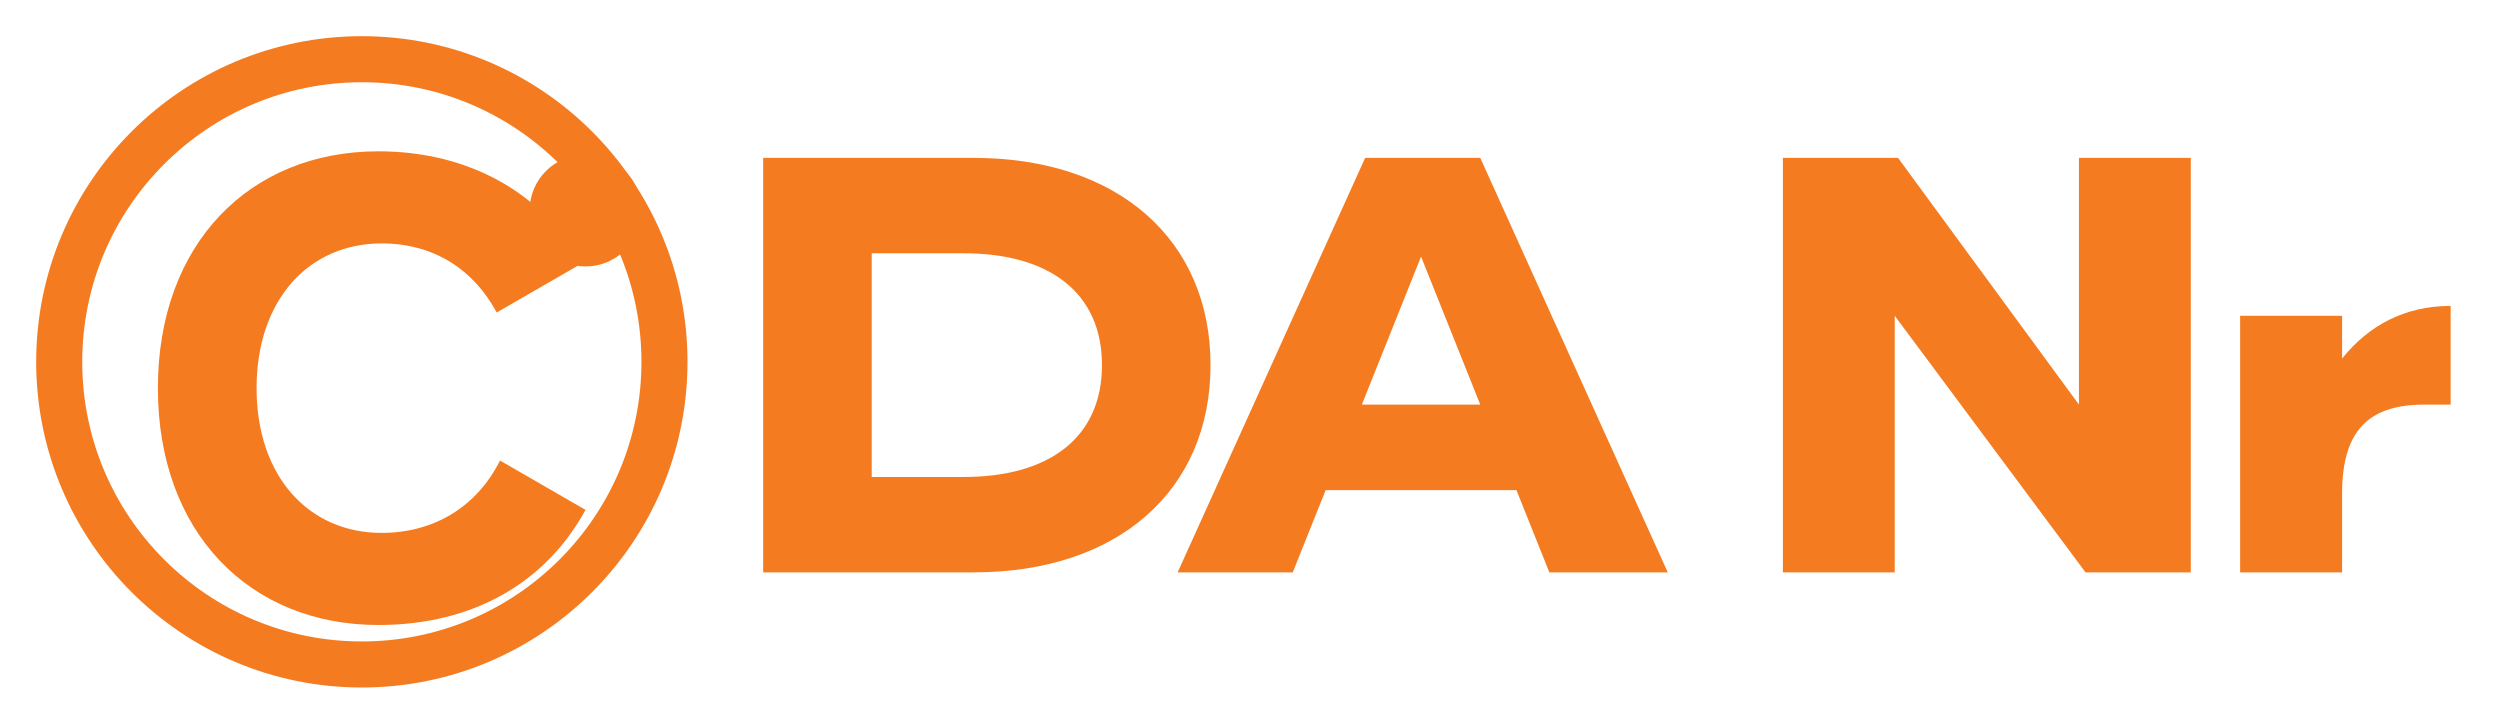
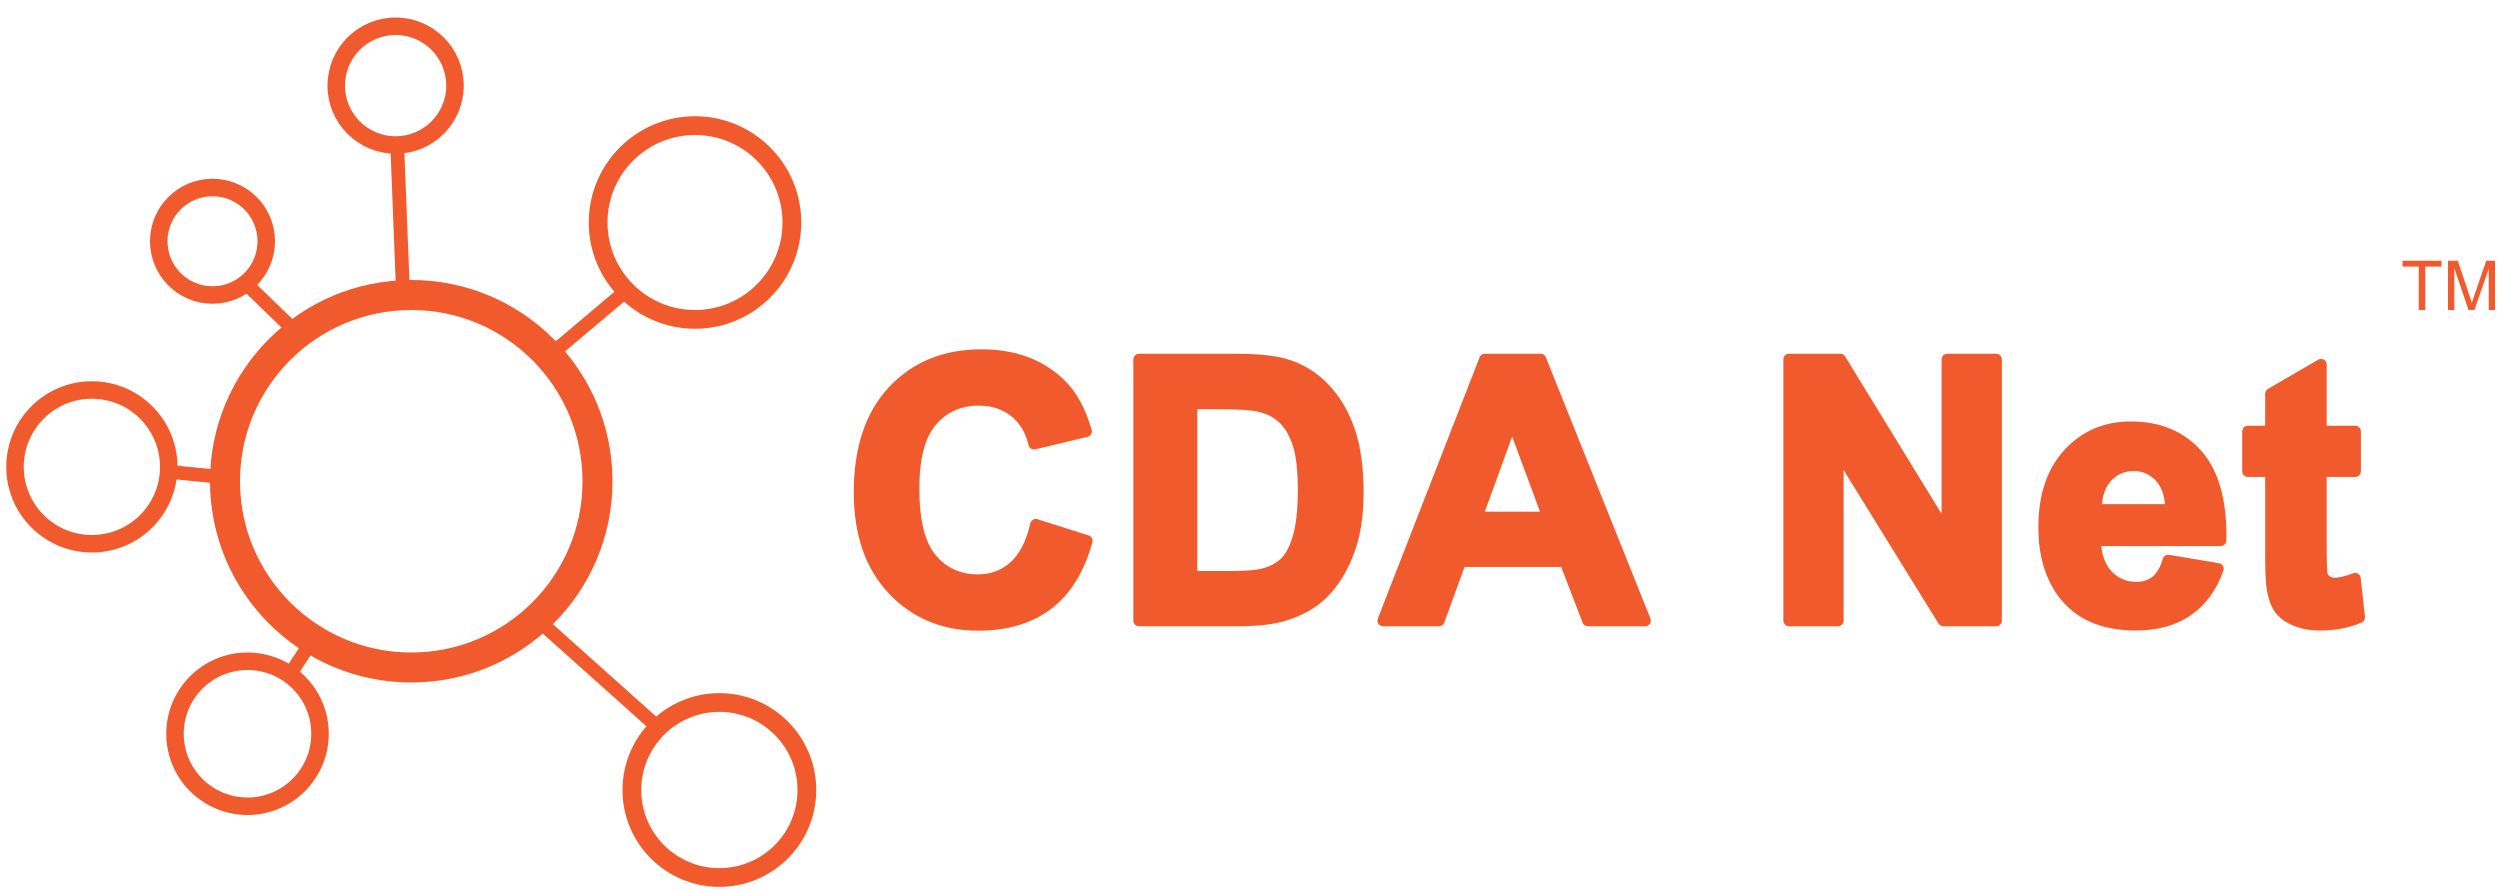
- <svg xmlns="http://www.w3.org/2000/svg" viewBox="0 0 760 220" role="img" aria-label="CDA Net">
-   <g fill="#f47b20">
-     <circle cx="110" cy="110" r="92" fill="none" stroke="#f47b20" stroke-width="14" />
-     <path d="M48 118c0-44 28-72 67-72 28 0 50 13 62 34l-26 15c-7-13-19-21-35-21-22 0-38 17-38 44s16 44 38 44c16 0 29-8 36-22l26 15c-12 22-34 35-63 35-39 0-67-28-67-72z" />
-     <circle cx="178" cy="64" r="17" />
-     <path d="M232 48h64c44 0 72 25 72 63s-28 63-72 63h-64V48zm61 97c26 0 42-12 42-34s-16-34-42-34h-28v68h28zM415 48h35l57 126h-36l-10-25h-58l-10 25h-35l57-126zm35 75-18-45-18 45h36zM542 48h35l55 75V48h34v126h-32l-58-78v78h-34V48zM681 96h31v13c8-10 19-16 33-16v30h-8c-17 0-25 8-25 27v24h-31V96z" />
+ <svg xmlns="http://www.w3.org/2000/svg" viewBox="0 0 2000 712" role="img" aria-label="CDA Net">
+   <g fill="none" stroke="#F15A2C">
+     <circle cx="329" cy="385" r="149" fill="none" stroke-width="24.0" />
+     <circle cx="316.5" cy="68.5" r="47.5" fill="none" stroke-width="14.0" />
+     <circle cx="556" cy="178" r="77.5" fill="none" stroke-width="15.0" />
+     <circle cx="170" cy="193" r="43" fill="none" stroke-width="14.0" />
+     <circle cx="73.5" cy="373.5" r="61.5" fill="none" stroke-width="14.0" />
+     <circle cx="198" cy="587" r="58" fill="none" stroke-width="14.0" />
+     <circle cx="575.5" cy="632" r="70" fill="none" stroke-width="15.0" />
+     <line x1="318" y1="122" x2="322" y2="224" stroke-width="11.0" stroke-linecap="round" />
+     <line x1="446" y1="279" x2="497" y2="236" stroke-width="11.0" stroke-linecap="round" />
+     <line x1="201" y1="231" x2="231" y2="260" stroke-width="11.0" stroke-linecap="round" />
+     <line x1="141" y1="378" x2="171" y2="381" stroke-width="11.0" stroke-linecap="round" />
+     <line x1="233" y1="538" x2="246" y2="518" stroke-width="11.0" stroke-linecap="round" />
+     <line x1="437" y1="502" x2="522" y2="578" stroke-width="11.0" stroke-linecap="round" />
  </g>
+   <path d="M828.64 419.66L828.64 419.66L869.56 432.63Q860.15 466.85 838.26 483.46Q816.38 500.06 782.73 500.06L782.73 500.06Q741.10 500.06 714.30 471.62Q687.50 443.18 687.50 393.85L687.50 393.85Q687.50 341.67 714.44 312.81Q741.39 283.94 785.30 283.94L785.30 283.94Q823.65 283.94 847.60 306.60L847.60 306.60Q861.86 320.00 868.98 345.10L868.98 345.10L827.21 355.08Q823.51 338.82 811.75 329.41Q799.98 320.00 783.16 320.00L783.16 320.00Q759.92 320.00 745.45 336.68Q730.98 353.36 730.98 390.72L730.98 390.72Q730.98 430.35 745.24 447.17Q759.50 464.00 782.31 464.00L782.31 464.00Q799.13 464.00 811.25 453.30Q823.36 442.61 828.64 419.66Z M911.17 496.50L911.17 287.50L988.29 287.50Q1014.38 287.50 1028.07 291.49L1028.07 291.49Q1046.46 296.91 1059.58 310.74Q1072.69 324.57 1079.53 344.60Q1086.38 364.63 1086.38 394.00L1086.38 394.00Q1086.38 419.80 1079.96 438.48L1079.96 438.48Q1072.12 461.29 1057.58 475.40L1057.58 475.40Q1046.60 486.09 1027.93 492.08L1027.93 492.08Q1013.95 496.50 990.57 496.50L990.57 496.50L911.17 496.50ZM972.33 322.86L953.36 322.86L953.36 461.29L984.87 461.29Q1002.55 461.29 1010.39 459.29L1010.39 459.29Q1020.66 456.72 1027.43 450.59Q1034.20 444.46 1038.48 430.42Q1042.75 416.38 1042.75 392.14L1042.75 392.14Q1042.75 367.91 1038.48 354.93Q1034.20 341.96 1026.50 334.69Q1018.80 327.42 1006.97 324.85L1006.97 324.85Q998.13 322.86 972.33 322.86L972.33 322.86Z M1232.49 287.50L1316.17 496.50L1270.27 496.50L1252.02 449.03L1168.48 449.03L1151.23 496.50L1106.46 496.50L1187.87 287.50L1232.49 287.50ZM1181.45 413.81L1238.48 413.81L1209.68 336.26L1181.45 413.81Z M1470.39 496.50L1431.19 496.50L1431.19 287.50L1472.25 287.50L1557.78 427.07L1557.78 287.50L1596.99 287.50L1596.99 496.50L1554.65 496.50L1470.39 360.21L1470.39 496.50Z M1734.55 448.31L1734.55 448.31L1774.46 455.01Q1766.77 476.97 1750.16 488.45Q1733.55 499.92 1708.60 499.92L1708.60 499.92Q1669.11 499.92 1650.15 474.12L1650.15 474.12Q1635.18 453.45 1635.18 421.94L1635.18 421.94Q1635.18 384.30 1654.85 362.99Q1674.53 341.67 1704.61 341.67L1704.61 341.67Q1738.40 341.67 1757.93 363.99Q1777.46 386.30 1776.60 432.35L1776.60 432.35L1676.24 432.35Q1676.67 450.17 1685.93 460.07Q1695.20 469.98 1709.03 469.98L1709.03 469.98Q1718.44 469.98 1724.85 464.85Q1731.27 459.72 1734.55 448.31ZM1676.95 407.82L1736.83 407.82Q1736.40 390.43 1727.85 381.38Q1719.29 372.33 1707.03 372.33L1707.03 372.33Q1693.92 372.33 1685.36 381.88L1685.36 381.88Q1676.81 391.43 1676.95 407.82L1676.95 407.82Z M1856.85 345.10L1884.22 345.10L1884.22 377.03L1856.85 377.03L1856.85 438.05Q1856.85 456.58 1857.63 459.65Q1858.42 462.71 1861.20 464.71Q1863.98 466.70 1867.97 466.70L1867.97 466.70Q1873.53 466.70 1884.08 462.85L1884.08 462.85L1887.50 493.93Q1873.53 499.92 1855.85 499.92L1855.85 499.92Q1845.02 499.92 1836.32 496.29Q1827.62 492.65 1823.56 486.88Q1819.50 481.10 1817.93 471.27L1817.93 471.27Q1816.65 464.28 1816.65 443.04L1816.65 443.04L1816.65 377.03L1798.25 377.03L1798.25 345.10L1816.65 345.10L1816.65 315.02L1856.85 291.63L1856.85 345.10Z" fill="#F15A2C" stroke="#F15A2C" stroke-width="9" stroke-linejoin="round" />
+   <path d="M1940.19 248L1934.98 248L1934.98 213.26L1922 213.26L1922 208.61L1953.22 208.61L1953.22 213.26L1940.19 213.26L1940.19 248ZM1963.43 248L1958.41 248L1958.41 208.61L1966.25 208.61L1975.58 236.50Q1976.87 240.40 1977.46 242.33L1977.46 242.33Q1978.13 240.18 1979.56 236.02L1979.56 236.02L1988.99 208.61L1996 208.61L1996 248L1990.98 248L1990.98 215.03L1979.53 248L1974.83 248L1963.43 214.47L1963.43 248Z" fill="#F15A2C" />
</svg>
